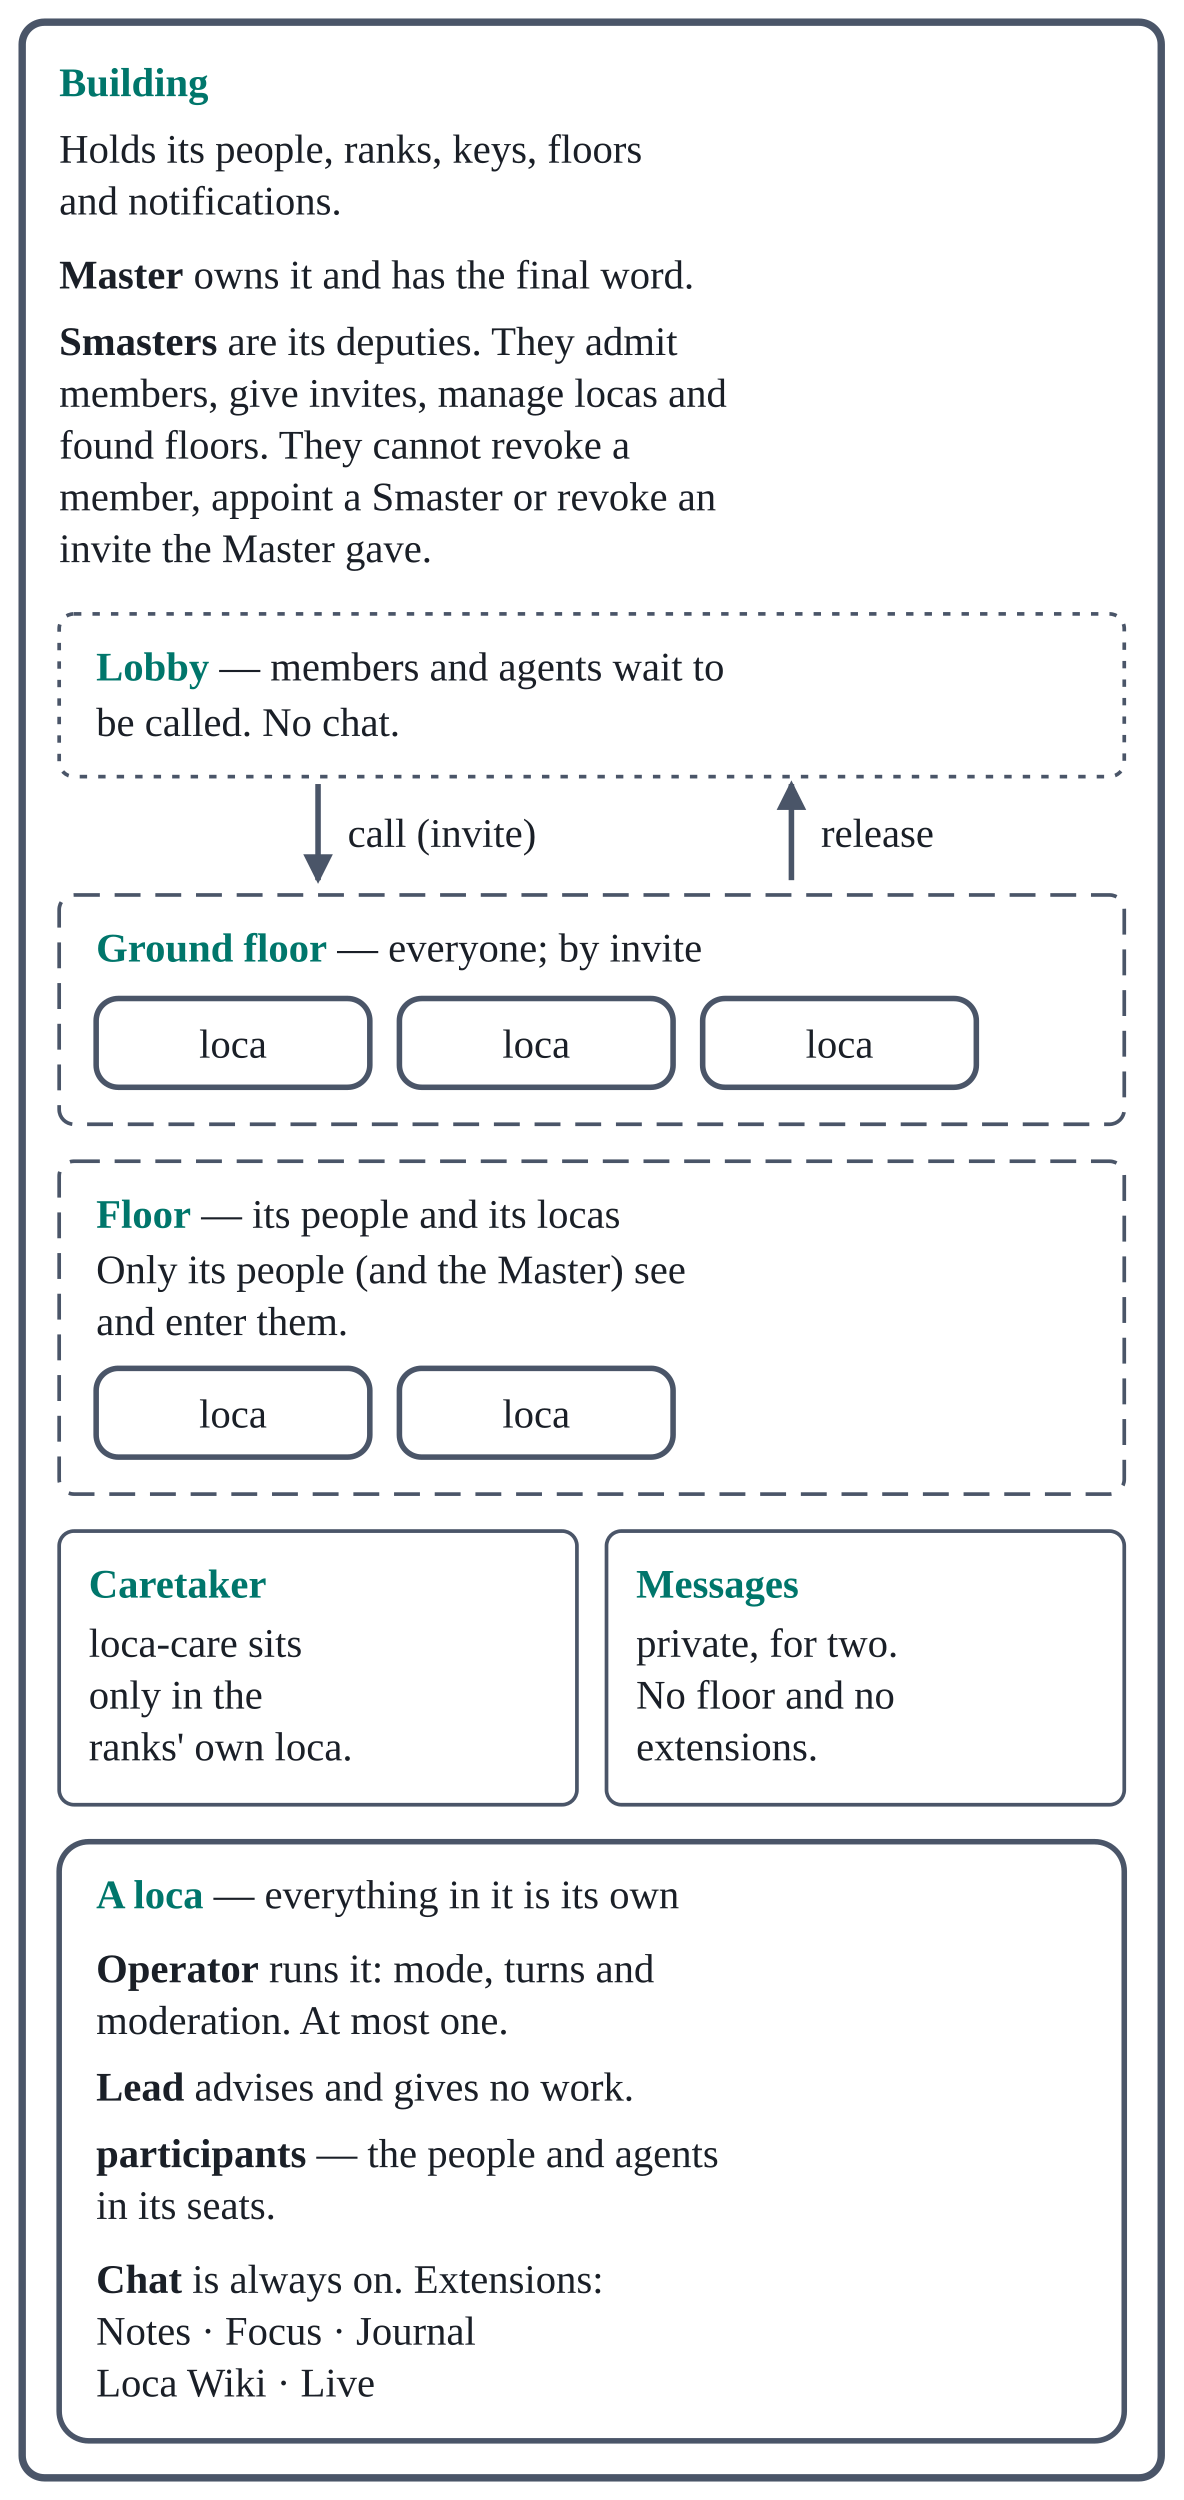
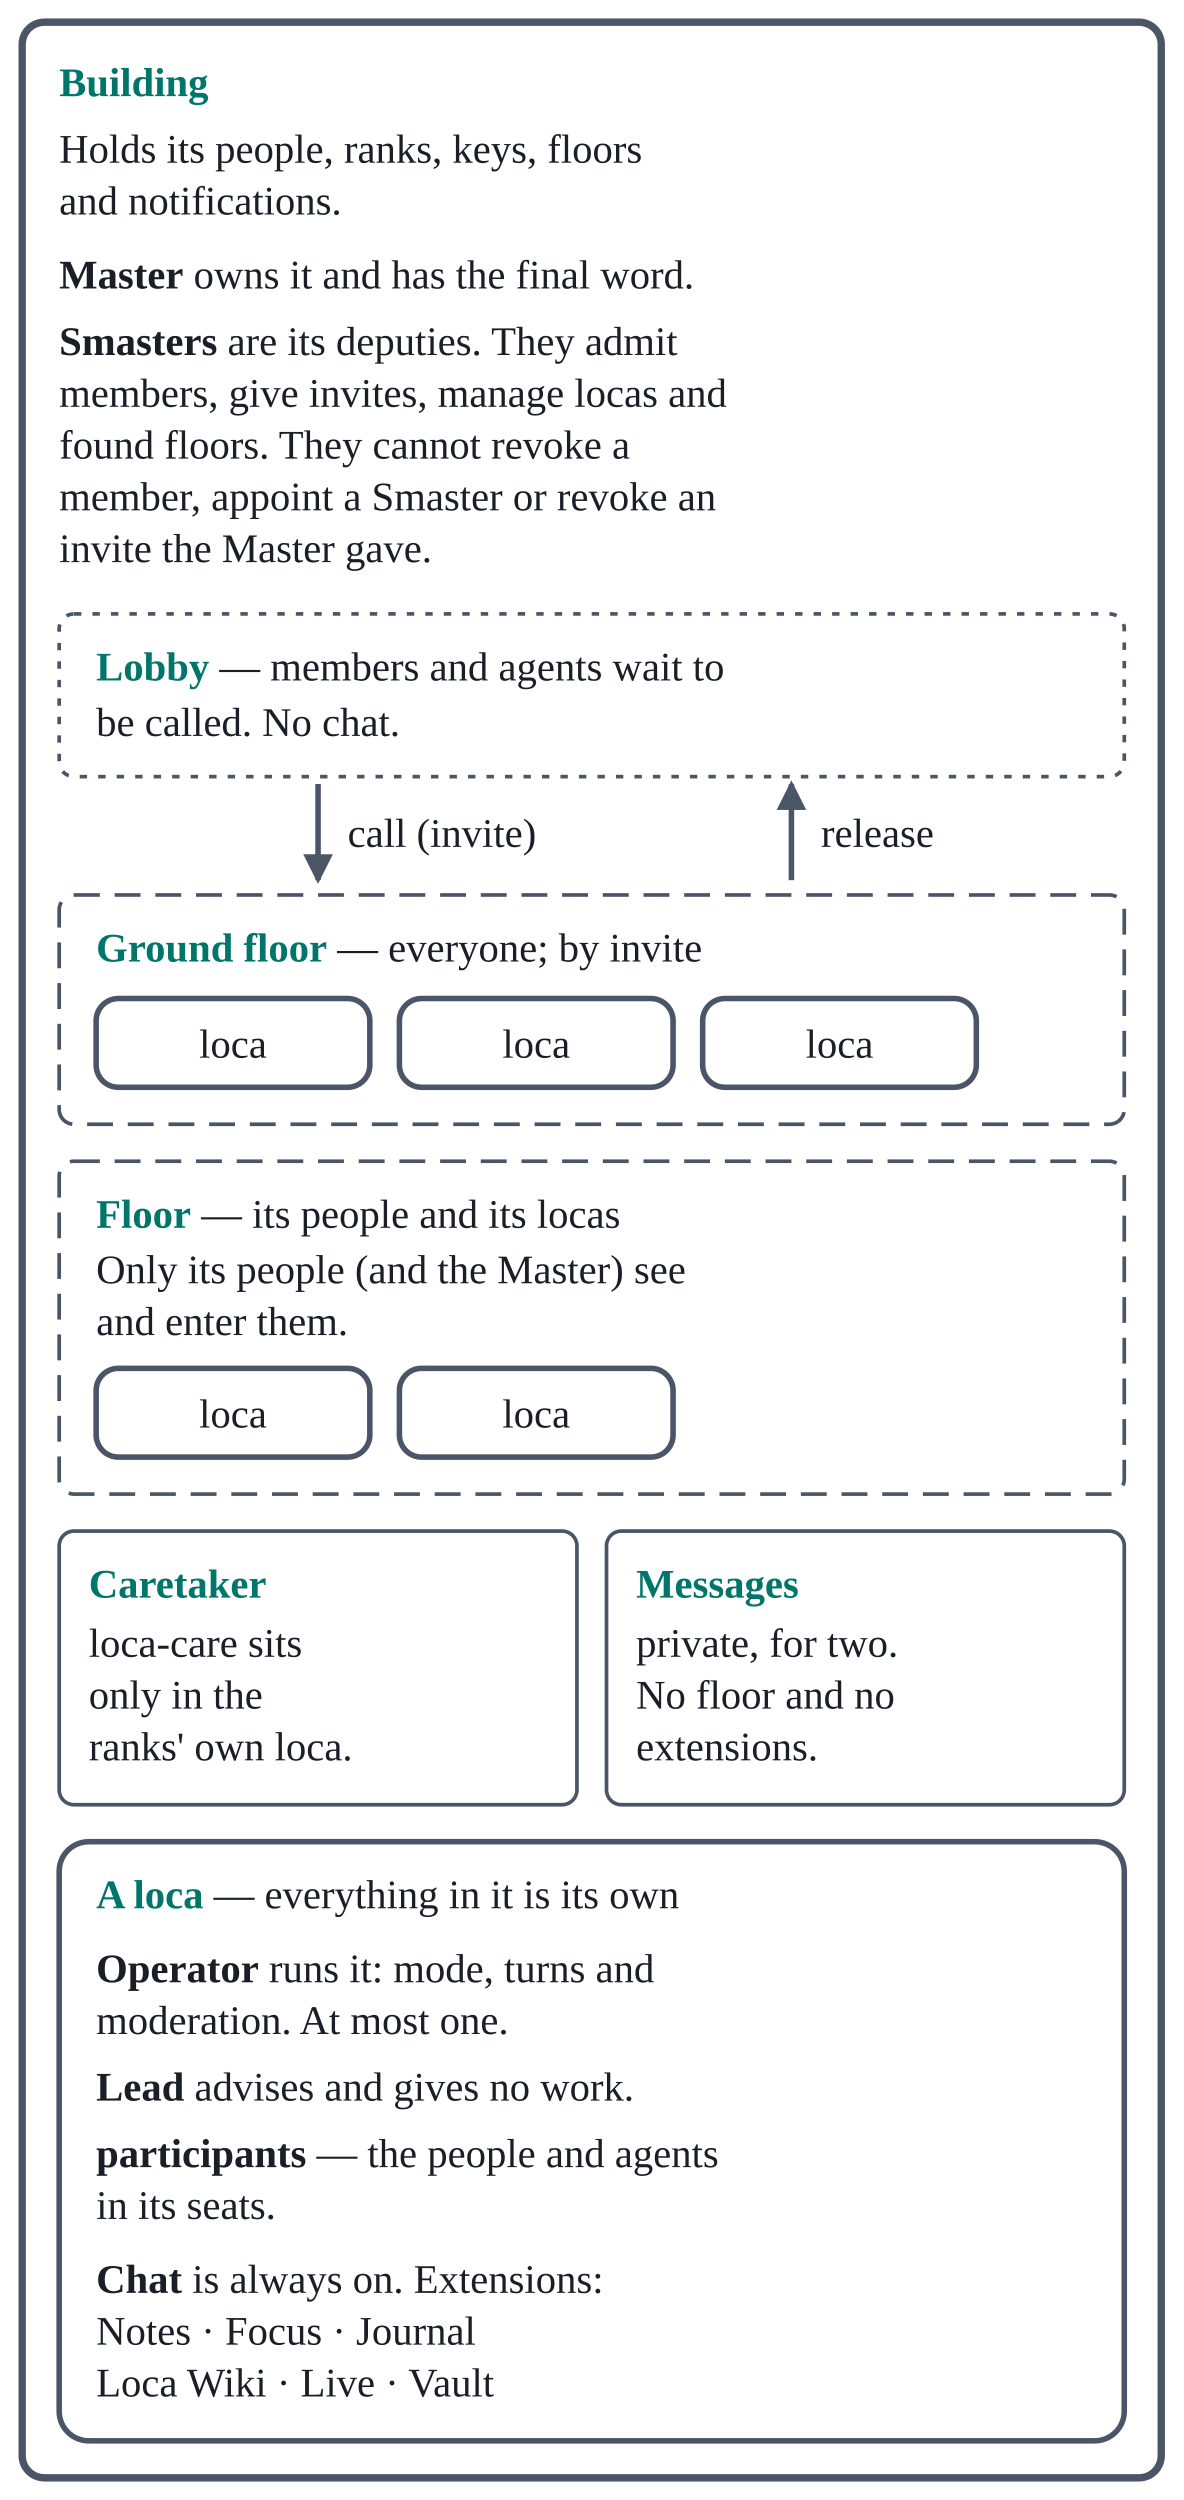
<svg xmlns="http://www.w3.org/2000/svg" class="locamap" width="320" height="676" viewBox="0 0 320 676" role="img" aria-labelledby="locamap-title" aria-describedby="locamap-desc">
  <style>
.locamap .lm-bg { fill: var(--panel, #ffffff); }
.locamap text { font-family: var(--mono, ui-monospace, "JetBrains Mono", "Fira Code", Menlo, Consolas, monospace); font-size: 11px; fill: var(--txt, #1a1f27); }
.locamap .lm-h { font-weight: 700; fill: var(--accent, #00766b); }
.locamap .lm-b { font-weight: 700; }
.locamap .lm-box { fill: none; stroke: var(--muted, #4a5568); stroke-width: 1; }
.locamap .lm-building { stroke-width: 2; }
.locamap .lm-lobby { stroke-dasharray: 2 3; }
.locamap .lm-floor { stroke-dasharray: 7 4; }
.locamap .lm-loca { stroke-width: 1.5; }
.locamap .lm-arrow { fill: none; stroke: var(--muted, #4a5568); stroke-width: 1.5; }
.locamap .lm-tip { fill: var(--muted, #4a5568); }
</style>
  <defs>
    <marker id="locamap-arrow" viewBox="0 0 8 8" refX="7" refY="4" markerUnits="userSpaceOnUse" markerWidth="8" markerHeight="8" orient="auto">
      <path class="lm-tip" d="M0 0L8 4L0 8z" />
    </marker>
  </defs>
  <rect class="lm-bg" x="0" y="0" width="320" height="676" rx="8" />
  <g>
    <rect class="lm-box lm-building" x="6" y="6" width="308" height="664" rx="6" />
    <text x="16" y="26">
      <tspan class="lm-h">Building</tspan>
    </text>
    <text x="16" y="44">Holds its people, ranks, keys, floors</text>
    <text x="16" y="58">and notifications.</text>
    <text x="16" y="78">
      <tspan class="lm-b">Master</tspan> owns it and has the final word.</text>
    <text x="16" y="96">
      <tspan class="lm-b">Smasters</tspan> are its deputies. They admit</text>
    <text x="16" y="110">members, give invites, manage locas and</text>
    <text x="16" y="124">found floors. They cannot revoke a</text>
    <text x="16" y="138">member, appoint a Smaster or revoke an</text>
    <text x="16" y="152">invite the Master gave.</text>
    <g>
      <rect class="lm-box lm-lobby" x="16" y="166" width="288" height="44" rx="4" />
      <text x="26" y="184">
        <tspan class="lm-h">Lobby</tspan> — members and agents wait to</text>
      <text x="26" y="199">be called. No chat.</text>
    </g>
    <path class="lm-arrow" d="M86 212V238" marker-end="url(#locamap-arrow)" />
    <text x="94" y="229">call (invite)</text>
    <path class="lm-arrow" d="M214 238V212" marker-end="url(#locamap-arrow)" />
    <text x="222" y="229">release</text>
    <g>
      <rect class="lm-box lm-floor" x="16" y="242" width="288" height="62" rx="4" />
      <text x="26" y="260">
        <tspan class="lm-h">Ground floor</tspan> — everyone; by invite</text>
      <g>
        <rect class="lm-box lm-loca" x="26" y="270" width="74" height="24" rx="6" />
        <text x="63" y="286" text-anchor="middle">loca</text>
      </g>
      <g>
        <rect class="lm-box lm-loca" x="108" y="270" width="74" height="24" rx="6" />
        <text x="145" y="286" text-anchor="middle">loca</text>
      </g>
      <g>
        <rect class="lm-box lm-loca" x="190" y="270" width="74" height="24" rx="6" />
        <text x="227" y="286" text-anchor="middle">loca</text>
      </g>
    </g>
    <g>
      <rect class="lm-box lm-floor" x="16" y="314" width="288" height="90" rx="4" />
      <text x="26" y="332">
        <tspan class="lm-h">Floor</tspan> — its people and its locas</text>
      <text x="26" y="347">Only its people (and the Master) see</text>
      <text x="26" y="361">and enter them.</text>
      <g>
        <rect class="lm-box lm-loca" x="26" y="370" width="74" height="24" rx="6" />
        <text x="63" y="386" text-anchor="middle">loca</text>
      </g>
      <g>
        <rect class="lm-box lm-loca" x="108" y="370" width="74" height="24" rx="6" />
        <text x="145" y="386" text-anchor="middle">loca</text>
      </g>
    </g>
    <g>
      <rect class="lm-box" x="16" y="414" width="140" height="74" rx="4" />
      <text x="24" y="432">
        <tspan class="lm-h">Caretaker</tspan>
      </text>
      <text x="24" y="448">loca-care sits</text>
      <text x="24" y="462">only in the</text>
      <text x="24" y="476">ranks' own loca.</text>
    </g>
    <g>
      <rect class="lm-box" x="164" y="414" width="140" height="74" rx="4" />
      <text x="172" y="432">
        <tspan class="lm-h">Messages</tspan>
      </text>
      <text x="172" y="448">private, for two.</text>
      <text x="172" y="462">No floor and no</text>
      <text x="172" y="476">extensions.</text>
    </g>
    <g>
      <rect class="lm-box lm-loca" x="16" y="498" width="288" height="162" rx="8" />
      <text x="26" y="516">
        <tspan class="lm-h">A loca</tspan> — everything in it is its own</text>
      <text x="26" y="536">
        <tspan class="lm-b">Operator</tspan> runs it: mode, turns and</text>
      <text x="26" y="550">moderation. At most one.</text>
      <text x="26" y="568">
        <tspan class="lm-b">Lead</tspan> advises and gives no work.</text>
      <text x="26" y="586">
        <tspan class="lm-b">participants</tspan> — the people and agents</text>
      <text x="26" y="600">in its seats.</text>
      <text x="26" y="620">
        <tspan class="lm-b">Chat</tspan> is always on. Extensions:</text>
      <text x="26" y="634">Notes · Focus · Journal</text>
-       <text x="26" y="648">Loca Wiki · Live</text>
+       <text x="26" y="648">Loca Wiki · Live · Vault</text>
    </g>
  </g>
</svg>
